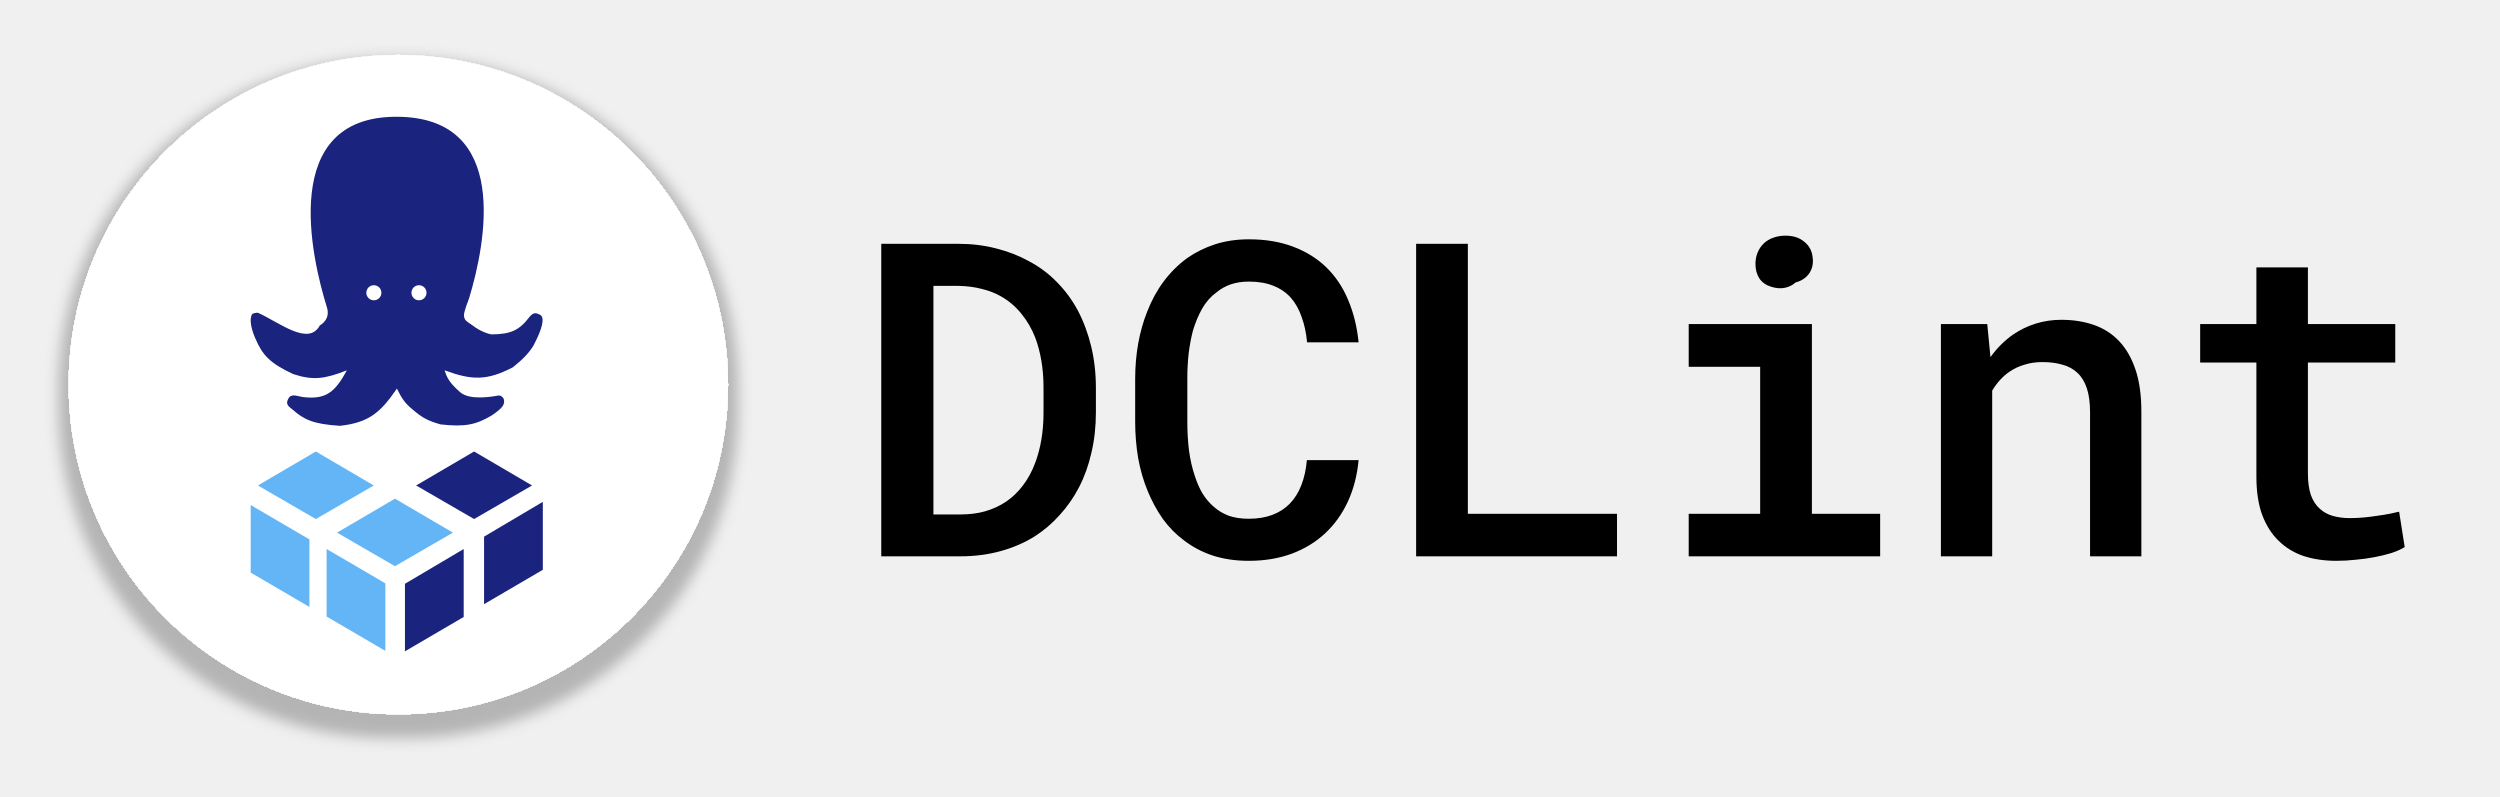
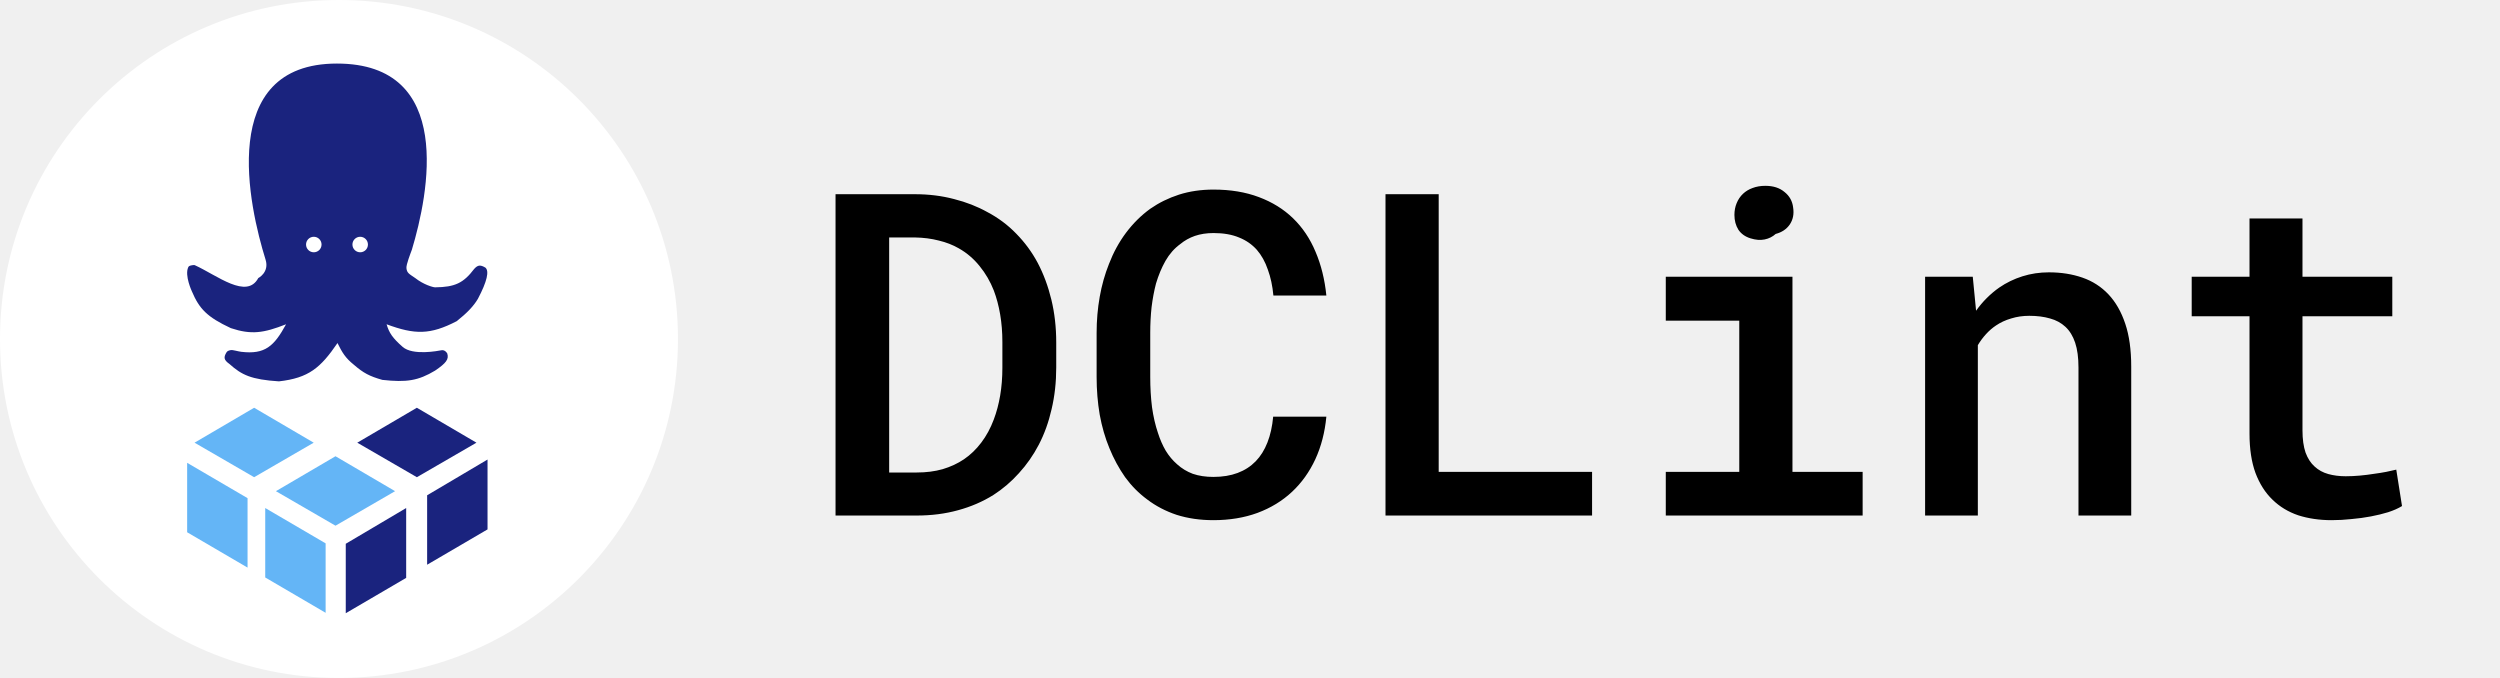
- <svg xmlns="http://www.w3.org/2000/svg" width="728" height="232" viewBox="0 0 728 232" fill="none">
-   <g filter="url(#filter0_d_19_443)">
-     <path d="M20 112C20 58.981 62.981 16 116 16C169.019 16 212 58.981 212 112C212 165.019 169.019 208 116 208C62.981 208 20 165.019 20 112Z" fill="white" />
-     <path d="M108.843 141.368L91.969 151.143L75.095 141.368L91.969 131.476L108.843 141.368Z" fill="#64B5F6" />
-     <path d="M154.928 141.368L138.054 151.143L121.179 141.368L138.054 131.476L154.928 141.368Z" fill="#1A237E" />
-     <path d="M131.886 155.1L115.011 164.876L98.137 155.1L115.011 145.208L131.886 155.1Z" fill="#64B5F6" />
-     <path d="M73 166.738V147.07L90.107 157.079V176.746L73 166.738Z" fill="#64B5F6" />
-     <path d="M95.111 179.539V159.872L112.218 169.88V189.547L95.111 179.539Z" fill="#64B5F6" />
-     <path d="M158.07 165.923V146.139L140.963 156.264V175.931L158.07 165.923Z" fill="#1A237E" />
-     <path d="M135.028 179.655V159.872L117.921 169.996V189.664L135.028 179.655Z" fill="#1A237E" />
-     <path d="M143.219 97.371C148.859 97.314 151.274 96.141 154.29 92.156C155.362 90.971 156.073 90.984 157.462 91.786C158.592 92.744 157.968 95.65 155.343 100.627C154.118 102.709 152.231 104.661 149.347 106.955C141.82 110.86 137.457 110.794 129.482 107.834C130.194 110.237 131.137 111.703 134.032 114.236C136.926 116.769 144.051 115.368 145.05 115.187C146.049 115.006 146.655 116.075 146.655 116.075C147.195 117.729 146.365 118.809 143.219 120.955C138.442 123.82 135.15 124.339 128.291 123.584C124.642 122.561 122.88 121.609 120.213 119.294C117.839 117.381 116.951 115.926 115.579 113.149C110.769 120.184 107.424 123.043 99.003 124C91.106 123.492 88.445 122.182 84.995 119.091C83.338 117.922 83.307 117.188 84.133 115.806C84.347 115.449 84.672 115.271 85.38 115.143C85.907 115.048 87.427 115.527 88.332 115.634C95.055 116.428 97.623 114.051 101.015 107.834C94.655 110.325 91.199 110.863 85.38 108.931C78.632 105.788 76.433 103.436 74.36 98.552C74.36 98.552 72.228 94.038 73.303 91.703C73.345 91.611 73.375 91.183 74.865 91.06C74.989 91.049 75.108 91.073 75.225 91.127C81.523 94.01 89.867 100.855 93.142 94.752C93.142 94.752 96.335 93.144 95.21 89.532C90.586 74.697 81.273 34 115.416 34C148.899 34 141.392 70.966 136.644 86.716C136.298 87.652 135.009 90.942 135.1 91.912C135.238 93.383 135.947 93.592 137.601 94.752C139.91 96.582 142.609 97.371 143.219 97.371Z" fill="#1A237E" />
-     <path d="M106.672 85.252C106.672 86.465 107.655 87.448 108.868 87.448C110.081 87.448 111.064 86.465 111.064 85.252C111.064 84.039 110.081 83.055 108.868 83.055C107.655 83.055 106.672 84.039 106.672 85.252Z" fill="white" />
-     <path d="M119.808 85.252C119.808 86.465 120.791 87.448 122.004 87.448C123.217 87.448 124.2 86.465 124.2 85.252C124.2 84.039 123.217 83.055 122.004 83.055C120.791 83.055 119.808 84.039 119.808 85.252Z" fill="white" />
-   </g>
-   <path d="M256.625 162V71H279.125C283.042 71 286.729 71.458 290.188 72.375C293.646 73.25 296.792 74.479 299.625 76.062C302.708 77.688 305.438 79.729 307.812 82.188C310.229 84.646 312.25 87.396 313.875 90.438C315.542 93.604 316.833 97.083 317.75 100.875C318.667 104.667 319.125 108.708 319.125 113V120.125C319.125 124.25 318.688 128.167 317.812 131.875C316.979 135.542 315.771 138.896 314.188 141.938C312.646 144.896 310.771 147.583 308.562 150C306.396 152.417 303.979 154.479 301.312 156.188C298.312 158.062 294.979 159.5 291.312 160.5C287.688 161.5 283.792 162 279.625 162H256.625ZM271.812 83.25V149.812H279.625C282.292 149.812 284.729 149.5 286.938 148.875C289.188 148.208 291.208 147.271 293 146.062C294.833 144.812 296.458 143.25 297.875 141.375C299.333 139.458 300.521 137.271 301.438 134.812C302.229 132.729 302.833 130.458 303.25 128C303.667 125.542 303.875 122.917 303.875 120.125V112.875C303.875 110.125 303.667 107.521 303.25 105.062C302.833 102.604 302.229 100.333 301.438 98.25C300.438 95.708 299.104 93.417 297.438 91.375C295.771 89.292 293.792 87.604 291.5 86.312C289.833 85.354 287.958 84.625 285.875 84.125C283.792 83.583 281.542 83.292 279.125 83.25H271.812ZM395.625 134C395.208 138.417 394.167 142.438 392.5 146.062C390.833 149.646 388.646 152.708 385.938 155.25C383.188 157.833 379.917 159.833 376.125 161.25C372.375 162.625 368.208 163.312 363.625 163.312C359.875 163.312 356.417 162.812 353.25 161.812C350.125 160.771 347.333 159.312 344.875 157.438C342.5 155.688 340.417 153.583 338.625 151.125C336.875 148.625 335.396 145.896 334.188 142.938C332.979 140.021 332.062 136.854 331.438 133.438C330.854 130.021 330.562 126.458 330.562 122.75V110.312C330.562 106.771 330.854 103.354 331.438 100.062C332.021 96.771 332.896 93.667 334.062 90.75C335.312 87.5 336.917 84.562 338.875 81.938C340.875 79.271 343.167 77 345.75 75.125C348.208 73.417 350.917 72.083 353.875 71.125C356.875 70.167 360.146 69.688 363.688 69.688C368.479 69.688 372.75 70.396 376.5 71.812C380.292 73.229 383.521 75.229 386.188 77.812C388.896 80.438 391.021 83.604 392.562 87.312C394.146 91.021 395.167 95.146 395.625 99.688H380.625C380.375 96.979 379.854 94.542 379.062 92.375C378.312 90.167 377.271 88.292 375.938 86.75C374.562 85.208 372.875 84.042 370.875 83.25C368.875 82.417 366.479 82 363.688 82C361.729 82 359.958 82.271 358.375 82.812C356.833 83.354 355.458 84.125 354.25 85.125C352.583 86.333 351.188 87.917 350.062 89.875C348.979 91.792 348.083 93.938 347.375 96.312C346.833 98.396 346.417 100.625 346.125 103C345.875 105.333 345.75 107.729 345.75 110.188V122.75C345.75 125.792 345.917 128.646 346.25 131.312C346.625 133.979 347.188 136.417 347.938 138.625C348.521 140.458 349.25 142.125 350.125 143.625C351.042 145.125 352.125 146.417 353.375 147.5C354.667 148.667 356.146 149.562 357.812 150.188C359.521 150.771 361.458 151.062 363.625 151.062C366.208 151.062 368.5 150.688 370.5 149.938C372.5 149.188 374.208 148.083 375.625 146.625C377 145.208 378.104 143.438 378.938 141.312C379.771 139.188 380.312 136.75 380.562 134H395.625ZM427.438 149.625H470.875V162H412.375V71H427.438V149.625ZM491.75 94.375H527.625V149.625H547.5V162H491.75V149.625H512.562V106.812H491.75V94.375ZM511.188 76.875C511.188 75.667 511.396 74.562 511.812 73.562C512.229 72.521 512.833 71.625 513.625 70.875C514.375 70.167 515.271 69.625 516.312 69.25C517.396 68.833 518.604 68.625 519.938 68.625C522.188 68.625 524 69.208 525.375 70.375C526.792 71.5 527.604 72.958 527.812 74.75C528.104 76.583 527.792 78.188 526.875 79.562C525.958 80.896 524.625 81.792 522.875 82.25C522 83.042 520.958 83.562 519.75 83.812C518.542 84.062 517.208 83.958 515.75 83.5C514.25 83.042 513.104 82.229 512.312 81.062C511.562 79.854 511.188 78.458 511.188 76.875ZM565.188 162V94.375H578.688L579.625 104C580.542 102.708 581.542 101.521 582.625 100.438C583.75 99.312 584.938 98.312 586.188 97.438C588.188 96.062 590.375 95 592.75 94.25C595.125 93.5 597.625 93.125 600.25 93.125C603.708 93.125 606.875 93.625 609.75 94.625C612.625 95.625 615.083 97.208 617.125 99.375C619.167 101.542 620.75 104.312 621.875 107.688C623 111.021 623.562 115.062 623.562 119.812V162H608.625V120.062C608.625 117.271 608.312 114.938 607.688 113.062C607.062 111.188 606.146 109.688 604.938 108.562C603.729 107.438 602.271 106.646 600.562 106.188C598.854 105.688 596.896 105.438 594.688 105.438C592.854 105.438 591.146 105.688 589.562 106.188C587.979 106.646 586.542 107.312 585.25 108.188C584.25 108.854 583.312 109.667 582.438 110.625C581.562 111.583 580.792 112.625 580.125 113.75V162H565.188ZM672.062 77.875V94.375H697.5V105.562H672.062V137.875C672.062 140.375 672.354 142.479 672.938 144.188C673.562 145.854 674.417 147.167 675.5 148.125C676.583 149.125 677.875 149.833 679.375 150.25C680.875 150.667 682.521 150.875 684.312 150.875C685.604 150.875 686.938 150.812 688.312 150.688C689.688 150.562 691.021 150.396 692.312 150.188C693.562 150.021 694.729 149.833 695.812 149.625C696.938 149.375 697.875 149.167 698.625 149L700.25 159.312C699.167 159.979 697.854 160.562 696.312 161.062C694.812 161.521 693.188 161.917 691.438 162.25C689.688 162.583 687.854 162.833 685.938 163C684.062 163.208 682.188 163.312 680.312 163.312C676.896 163.312 673.75 162.854 670.875 161.938C668.042 160.979 665.604 159.5 663.562 157.5C661.521 155.542 659.917 153.021 658.75 149.938C657.625 146.854 657.062 143.146 657.062 138.812V105.562H640.688V94.375H657.062V77.875H672.062Z" fill="black" />
-   <defs>
-     <filter id="filter0_d_19_443" x="0" y="0" width="232" height="232" filterUnits="userSpaceOnUse" color-interpolation-filters="sRGB">
-       <feFlood flood-opacity="0" result="BackgroundImageFix" />
-       <feColorMatrix in="SourceAlpha" type="matrix" values="0 0 0 0 0 0 0 0 0 0 0 0 0 0 0 0 0 0 127 0" result="hardAlpha" />
-       <feMorphology radius="16" operator="dilate" in="SourceAlpha" result="effect1_dropShadow_19_443" />
-       <feOffset dy="4" />
-       <feGaussianBlur stdDeviation="2" />
-       <feComposite in2="hardAlpha" operator="out" />
-       <feColorMatrix type="matrix" values="0 0 0 0 0 0 0 0 0 0 0 0 0 0 0 0 0 0 0.25 0" />
-       <feBlend mode="normal" in2="BackgroundImageFix" result="effect1_dropShadow_19_443" />
-       <feBlend mode="normal" in="SourceGraphic" in2="effect1_dropShadow_19_443" result="shape" />
-     </filter>
-   </defs>
+ <svg xmlns="http://www.w3.org/2000/svg" width="708" height="192" viewBox="0 0 708 192" fill="none">
+   <path d="M0 96C0 42.981 42.981 0 96 0V0C149.019 0 192 42.981 192 96V96C192 149.019 149.019 192 96 192V192C42.981 192 0 149.019 0 96V96Z" fill="white" />
+   <path d="M88.843 125.368L71.969 135.143L55.095 125.368L71.969 115.476L88.843 125.368Z" fill="#64B5F6" />
+   <path d="M134.928 125.368L118.054 135.143L101.179 125.368L118.054 115.476L134.928 125.368Z" fill="#1A237E" />
+   <path d="M111.886 139.1L95.011 148.876L78.137 139.1L95.011 129.208L111.886 139.1Z" fill="#64B5F6" />
+   <path d="M53 150.738V131.07L70.107 141.079V160.746L53 150.738Z" fill="#64B5F6" />
+   <path d="M75.111 163.539V143.872L92.218 153.88V173.547L75.111 163.539Z" fill="#64B5F6" />
+   <path d="M138.07 149.923V130.139L120.963 140.264V159.931L138.07 149.923Z" fill="#1A237E" />
+   <path d="M115.028 163.655V143.872L97.92 153.996V173.664L115.028 163.655Z" fill="#1A237E" />
+   <path d="M123.219 81.371C128.859 81.314 131.274 80.141 134.29 76.156C135.362 74.971 136.073 74.984 137.462 75.786C138.592 76.744 137.968 79.65 135.343 84.627C134.118 86.709 132.231 88.661 129.347 90.955C121.82 94.86 117.457 94.793 109.482 91.834C110.194 94.237 111.137 95.703 114.032 98.236C116.926 100.769 124.051 99.368 125.05 99.187C126.049 99.006 126.655 100.075 126.655 100.075C127.195 101.729 126.365 102.809 123.219 104.955C118.442 107.82 115.15 108.339 108.291 107.584C104.642 106.561 102.88 105.609 100.213 103.294C97.839 101.381 96.951 99.926 95.579 97.149C90.769 104.184 87.424 107.043 79.003 108C71.106 107.492 68.445 106.182 64.995 103.091C63.338 101.922 63.307 101.188 64.133 99.806C64.347 99.449 64.672 99.271 65.38 99.143C65.907 99.048 67.427 99.527 68.332 99.634C75.055 100.428 77.623 98.051 81.014 91.834C74.655 94.325 71.199 94.863 65.38 92.931C58.632 89.788 56.432 87.436 54.36 82.552C54.36 82.552 52.228 78.038 53.303 75.703C53.345 75.611 53.375 75.183 54.865 75.06C54.989 75.049 55.108 75.073 55.225 75.127C61.523 78.01 69.867 84.855 73.142 78.752V78.752C73.142 78.752 76.335 77.144 75.21 73.532C70.586 58.697 61.273 18 95.416 18C128.899 18 121.392 54.966 116.644 70.716C116.298 71.652 115.009 74.942 115.1 75.912C115.238 77.383 115.947 77.592 117.601 78.752C119.91 80.582 122.609 81.371 123.219 81.371Z" fill="#1A237E" />
+   <path d="M86.672 69.252C86.672 70.465 87.655 71.448 88.868 71.448C90.081 71.448 91.064 70.465 91.064 69.252C91.064 68.039 90.081 67.055 88.868 67.055C87.655 67.055 86.672 68.039 86.672 69.252Z" fill="white" />
+   <path d="M99.808 69.252C99.808 70.465 100.791 71.448 102.004 71.448C103.217 71.448 104.2 70.465 104.2 69.252C104.2 68.039 103.217 67.055 102.004 67.055C100.791 67.055 99.808 68.039 99.808 69.252Z" fill="white" />
+   <path d="M236.625 146V55H259.125C263.042 55 266.729 55.458 270.188 56.375C273.646 57.25 276.792 58.479 279.625 60.062C282.708 61.688 285.438 63.729 287.812 66.188C290.229 68.646 292.25 71.396 293.875 74.438C295.542 77.604 296.833 81.083 297.75 84.875C298.667 88.667 299.125 92.708 299.125 97V104.125C299.125 108.25 298.688 112.167 297.812 115.875C296.979 119.542 295.771 122.896 294.188 125.938C292.646 128.896 290.771 131.583 288.562 134C286.396 136.417 283.979 138.479 281.312 140.188C278.312 142.062 274.979 143.5 271.312 144.5C267.688 145.5 263.792 146 259.625 146H236.625ZM251.812 67.25V133.812H259.625C262.292 133.812 264.729 133.5 266.938 132.875C269.188 132.208 271.208 131.271 273 130.062C274.833 128.812 276.458 127.25 277.875 125.375C279.333 123.458 280.521 121.271 281.438 118.812C282.229 116.729 282.833 114.458 283.25 112C283.667 109.542 283.875 106.917 283.875 104.125V96.875C283.875 94.125 283.667 91.521 283.25 89.062C282.833 86.604 282.229 84.333 281.438 82.25C280.438 79.708 279.104 77.417 277.438 75.375C275.771 73.292 273.792 71.604 271.5 70.312C269.833 69.354 267.958 68.625 265.875 68.125C263.792 67.583 261.542 67.292 259.125 67.25H251.812ZM375.625 118C375.208 122.417 374.167 126.438 372.5 130.062C370.833 133.646 368.646 136.708 365.938 139.25C363.188 141.833 359.917 143.833 356.125 145.25C352.375 146.625 348.208 147.312 343.625 147.312C339.875 147.312 336.417 146.812 333.25 145.812C330.125 144.771 327.333 143.312 324.875 141.438C322.5 139.688 320.417 137.583 318.625 135.125C316.875 132.625 315.396 129.896 314.188 126.938C312.979 124.021 312.062 120.854 311.438 117.438C310.854 114.021 310.562 110.458 310.562 106.75V94.312C310.562 90.771 310.854 87.354 311.438 84.062C312.021 80.771 312.896 77.667 314.062 74.75C315.312 71.5 316.917 68.562 318.875 65.938C320.875 63.271 323.167 61 325.75 59.125C328.208 57.417 330.917 56.083 333.875 55.125C336.875 54.167 340.146 53.688 343.688 53.688C348.479 53.688 352.75 54.396 356.5 55.812C360.292 57.229 363.521 59.229 366.188 61.812C368.896 64.438 371.021 67.604 372.562 71.312C374.146 75.021 375.167 79.146 375.625 83.688H360.625C360.375 80.979 359.854 78.542 359.062 76.375C358.312 74.167 357.271 72.292 355.938 70.75C354.562 69.208 352.875 68.042 350.875 67.25C348.875 66.417 346.479 66 343.688 66C341.729 66 339.958 66.271 338.375 66.812C336.833 67.354 335.458 68.125 334.25 69.125C332.583 70.333 331.188 71.917 330.062 73.875C328.979 75.792 328.083 77.938 327.375 80.312C326.833 82.396 326.417 84.625 326.125 87C325.875 89.333 325.75 91.729 325.75 94.188V106.75C325.75 109.792 325.917 112.646 326.25 115.312C326.625 117.979 327.188 120.417 327.938 122.625C328.521 124.458 329.25 126.125 330.125 127.625C331.042 129.125 332.125 130.417 333.375 131.5C334.667 132.667 336.146 133.562 337.812 134.188C339.521 134.771 341.458 135.062 343.625 135.062C346.208 135.062 348.5 134.688 350.5 133.938C352.5 133.188 354.208 132.083 355.625 130.625C357 129.208 358.104 127.438 358.938 125.312C359.771 123.188 360.312 120.75 360.562 118H375.625ZM407.438 133.625H450.875V146H392.375V55H407.438V133.625ZM471.75 78.375H507.625V133.625H527.5V146H471.75V133.625H492.562V90.812H471.75V78.375ZM491.188 60.875C491.188 59.667 491.396 58.562 491.812 57.562C492.229 56.521 492.833 55.625 493.625 54.875C494.375 54.167 495.271 53.625 496.312 53.25C497.396 52.833 498.604 52.625 499.938 52.625C502.188 52.625 504 53.208 505.375 54.375C506.792 55.5 507.604 56.958 507.812 58.75C508.104 60.583 507.792 62.188 506.875 63.562C505.958 64.896 504.625 65.792 502.875 66.25C502 67.042 500.958 67.562 499.75 67.812C498.542 68.062 497.208 67.958 495.75 67.5C494.25 67.042 493.104 66.229 492.312 65.062C491.562 63.854 491.188 62.458 491.188 60.875ZM545.188 146V78.375H558.688L559.625 88C560.542 86.708 561.542 85.521 562.625 84.438C563.75 83.312 564.938 82.312 566.188 81.438C568.188 80.062 570.375 79 572.75 78.25C575.125 77.5 577.625 77.125 580.25 77.125C583.708 77.125 586.875 77.625 589.75 78.625C592.625 79.625 595.083 81.208 597.125 83.375C599.167 85.542 600.75 88.312 601.875 91.688C603 95.021 603.562 99.062 603.562 103.812V146H588.625V104.062C588.625 101.271 588.312 98.938 587.688 97.062C587.062 95.188 586.146 93.688 584.938 92.562C583.729 91.438 582.271 90.646 580.562 90.188C578.854 89.688 576.896 89.438 574.688 89.438C572.854 89.438 571.146 89.688 569.562 90.188C567.979 90.646 566.542 91.312 565.25 92.188C564.25 92.854 563.312 93.667 562.438 94.625C561.562 95.583 560.792 96.625 560.125 97.75V146H545.188ZM652.062 61.875V78.375H677.5V89.562H652.062V121.875C652.062 124.375 652.354 126.479 652.938 128.188C653.562 129.854 654.417 131.167 655.5 132.125C656.583 133.125 657.875 133.833 659.375 134.25C660.875 134.667 662.521 134.875 664.312 134.875C665.604 134.875 666.938 134.812 668.312 134.688C669.688 134.562 671.021 134.396 672.312 134.188C673.562 134.021 674.729 133.833 675.812 133.625C676.938 133.375 677.875 133.167 678.625 133L680.25 143.312C679.167 143.979 677.854 144.562 676.312 145.062C674.812 145.521 673.188 145.917 671.438 146.25C669.688 146.583 667.854 146.833 665.938 147C664.062 147.208 662.188 147.312 660.312 147.312C656.896 147.312 653.75 146.854 650.875 145.938C648.042 144.979 645.604 143.5 643.562 141.5C641.521 139.542 639.917 137.021 638.75 133.938C637.625 130.854 637.062 127.146 637.062 122.812V89.562H620.688V78.375H637.062V61.875H652.062Z" fill="black" />
</svg>
